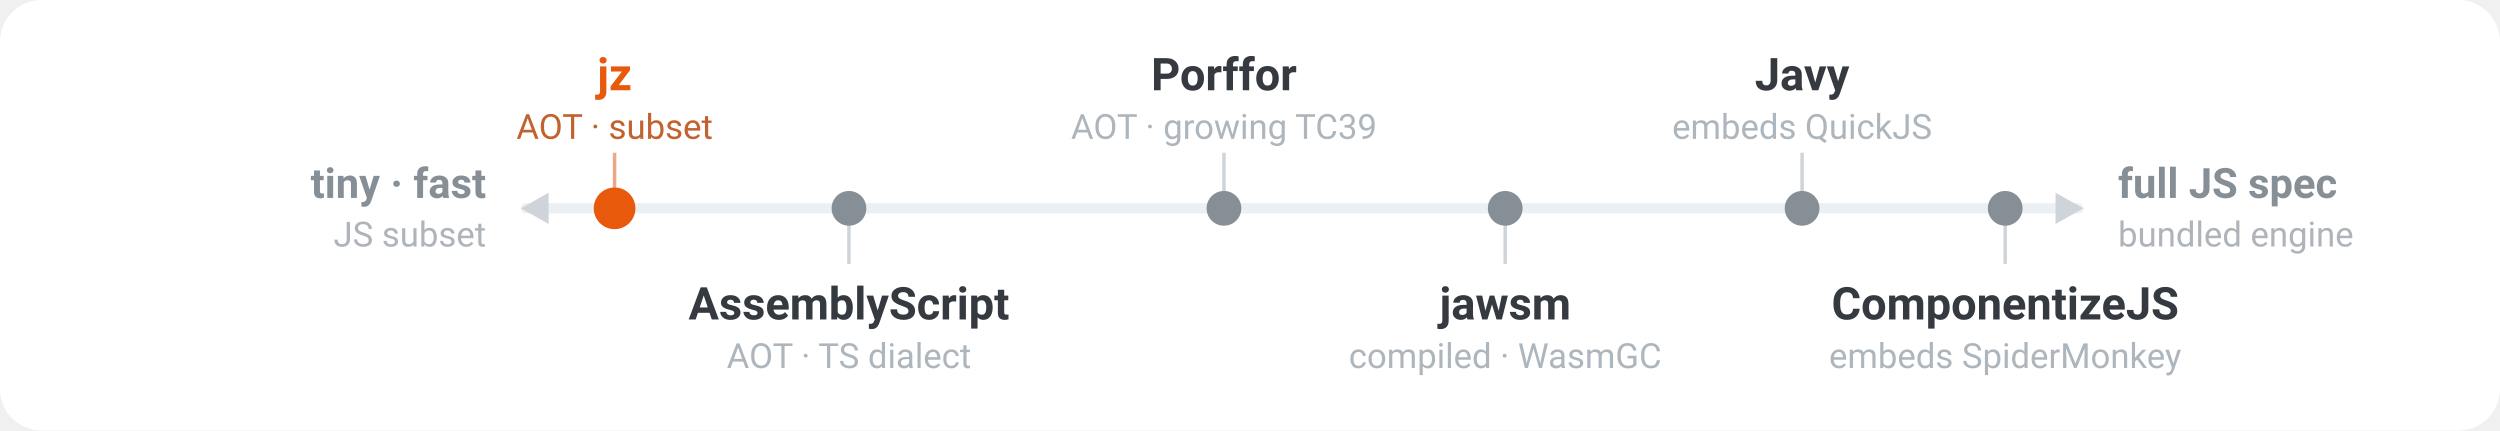
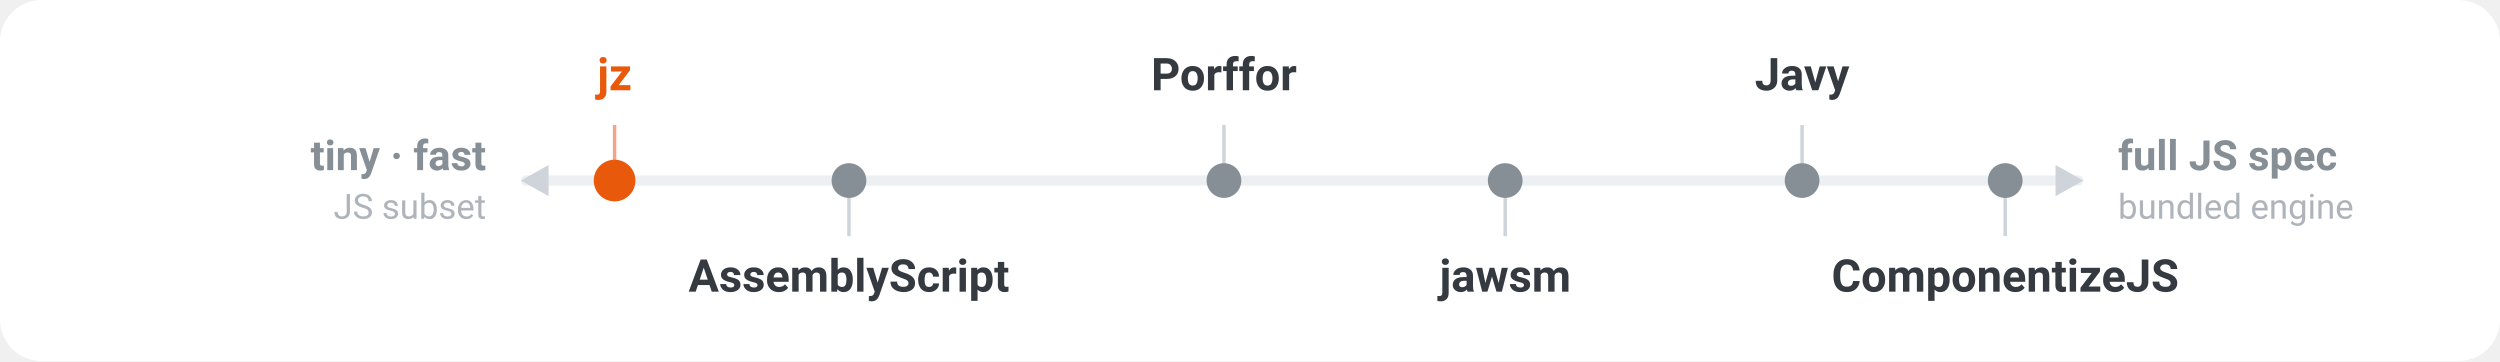
- <svg xmlns="http://www.w3.org/2000/svg" viewBox="0 0 720 124" width="720" height="124" role="img" aria-label="JS to WASM landscape — tools on a single trade-off axis from tiny, fast AOT subsets (jz, AssemblyScript) to full-spec bundled engines (Javy, ComponentizeJS).">
-   <rect width="720" height="124" rx="12" fill="#ffffff" />
+ <svg xmlns="http://www.w3.org/2000/svg" viewBox="0 0 720 104" width="720" height="104" role="img" aria-label="JS to WASM landscape — tools on a single trade-off axis from tiny, fast AOT subsets (jz, AssemblyScript) to full-spec bundled engines (Javy, ComponentizeJS).">
+   <rect width="720" height="104" rx="12" fill="#ffffff" />
  <g font-family="-apple-system,BlinkMacSystemFont,'Segoe UI',Roboto,sans-serif">
-     <rect x="150" y="58.5" width="450" height="3" rx="1.5" fill="#edf0f2" />
-     <path d="M150 60 L158 55.5 L158 64.5 Z" fill="#ced4da" />
-     <path d="M600 60 L592 55.5 L592 64.5 Z" fill="#ced4da" />
-     <text x="140" y="57" text-anchor="end" font-size="12" font-weight="700" fill="#868e96">tiny · fast</text>
-     <text x="140" y="71" text-anchor="end" font-size="10" fill="#aeb4ba">JS subset</text>
-     <text x="610" y="57" font-size="12" font-weight="700" fill="#868e96">full JS spec</text>
-     <text x="610" y="71" font-size="10" fill="#aeb4ba">bundled engine</text>
-     <line x1="177" y1="44" x2="177" y2="58" stroke="#f0a787" stroke-width="1" />
-     <circle cx="177" cy="60" r="6" fill="#e8590c" />
+     <rect x="150" y="50.5" width="450" height="3" rx="1.5" fill="#edf0f2" />
+     <path d="M150 52 L158 47.5 L158 56.5 Z" fill="#ced4da" />
+     <path d="M600 52 L592 47.5 L592 56.5 Z" fill="#ced4da" />
+     <text x="140" y="49" text-anchor="end" font-size="12" font-weight="700" fill="#868e96">tiny · fast</text>
+     <text x="140" y="63" text-anchor="end" font-size="10" fill="#aeb4ba">JS subset</text>
+     <text x="610" y="49" font-size="12" font-weight="700" fill="#868e96">full JS spec</text>
+     <text x="610" y="63" font-size="10" fill="#aeb4ba">bundled engine</text>
+     <line x1="177" y1="36" x2="177" y2="50" stroke="#f0a787" stroke-width="1" />
+     <circle cx="177" cy="52" r="6" fill="#e8590c" />
    <text x="177" y="26" text-anchor="middle" font-size="13" font-weight="700" fill="#e8590c">jz</text>
-     <text x="177" y="40" text-anchor="middle" font-size="10" fill="#c2622f">AOT · subset</text>
-     <line x1="244.5" y1="62" x2="244.5" y2="76" stroke="#ced4da" stroke-width="1" />
-     <circle cx="244.5" cy="60" r="5" fill="#868e96" />
-     <text x="244.5" y="92" text-anchor="middle" font-size="13" font-weight="600" fill="#343a40">AssemblyScript</text>
-     <text x="244.5" y="106" text-anchor="middle" font-size="10" fill="#adb5bd">AOT · TS dialect</text>
-     <line x1="352.5" y1="44" x2="352.5" y2="58" stroke="#ced4da" stroke-width="1" />
-     <circle cx="352.5" cy="60" r="5" fill="#868e96" />
+     <line x1="244.5" y1="54" x2="244.5" y2="68" stroke="#ced4da" stroke-width="1" />
+     <circle cx="244.5" cy="52" r="5" fill="#868e96" />
+     <text x="244.5" y="84" text-anchor="middle" font-size="13" font-weight="600" fill="#343a40">AssemblyScript</text>
+     <line x1="352.5" y1="36" x2="352.5" y2="50" stroke="#ced4da" stroke-width="1" />
+     <circle cx="352.5" cy="52" r="5" fill="#868e96" />
    <text x="352.5" y="26" text-anchor="middle" font-size="13" font-weight="600" fill="#343a40">Porffor</text>
-     <text x="352.5" y="40" text-anchor="middle" font-size="10" fill="#adb5bd">AOT · growing TC39</text>
-     <line x1="433.5" y1="62" x2="433.5" y2="76" stroke="#ced4da" stroke-width="1" />
-     <circle cx="433.5" cy="60" r="5" fill="#868e96" />
-     <text x="433.5" y="92" text-anchor="middle" font-size="13" font-weight="600" fill="#343a40">jawsm</text>
-     <text x="433.5" y="106" text-anchor="middle" font-size="10" fill="#adb5bd">compiled · WasmGC</text>
-     <line x1="519" y1="44" x2="519" y2="58" stroke="#ced4da" stroke-width="1" />
-     <circle cx="519" cy="60" r="5" fill="#868e96" />
+     <line x1="433.5" y1="54" x2="433.5" y2="68" stroke="#ced4da" stroke-width="1" />
+     <circle cx="433.5" cy="52" r="5" fill="#868e96" />
+     <text x="433.5" y="84" text-anchor="middle" font-size="13" font-weight="600" fill="#343a40">jawsm</text>
+     <line x1="519" y1="36" x2="519" y2="50" stroke="#ced4da" stroke-width="1" />
+     <circle cx="519" cy="52" r="5" fill="#868e96" />
    <text x="519" y="26" text-anchor="middle" font-size="13" font-weight="600" fill="#343a40">Javy</text>
-     <text x="519" y="40" text-anchor="middle" font-size="10" fill="#adb5bd">embeds QuickJS</text>
-     <line x1="577.5" y1="62" x2="577.5" y2="76" stroke="#ced4da" stroke-width="1" />
-     <circle cx="577.5" cy="60" r="5" fill="#868e96" />
-     <text x="577.5" y="92" text-anchor="middle" font-size="13" font-weight="600" fill="#343a40">ComponentizeJS</text>
-     <text x="577.5" y="106" text-anchor="middle" font-size="10" fill="#adb5bd">embeds SpiderMonkey</text>
+     <line x1="577.5" y1="54" x2="577.5" y2="68" stroke="#ced4da" stroke-width="1" />
+     <circle cx="577.5" cy="52" r="5" fill="#868e96" />
+     <text x="577.5" y="84" text-anchor="middle" font-size="13" font-weight="600" fill="#343a40">ComponentizeJS</text>
  </g>
</svg>
